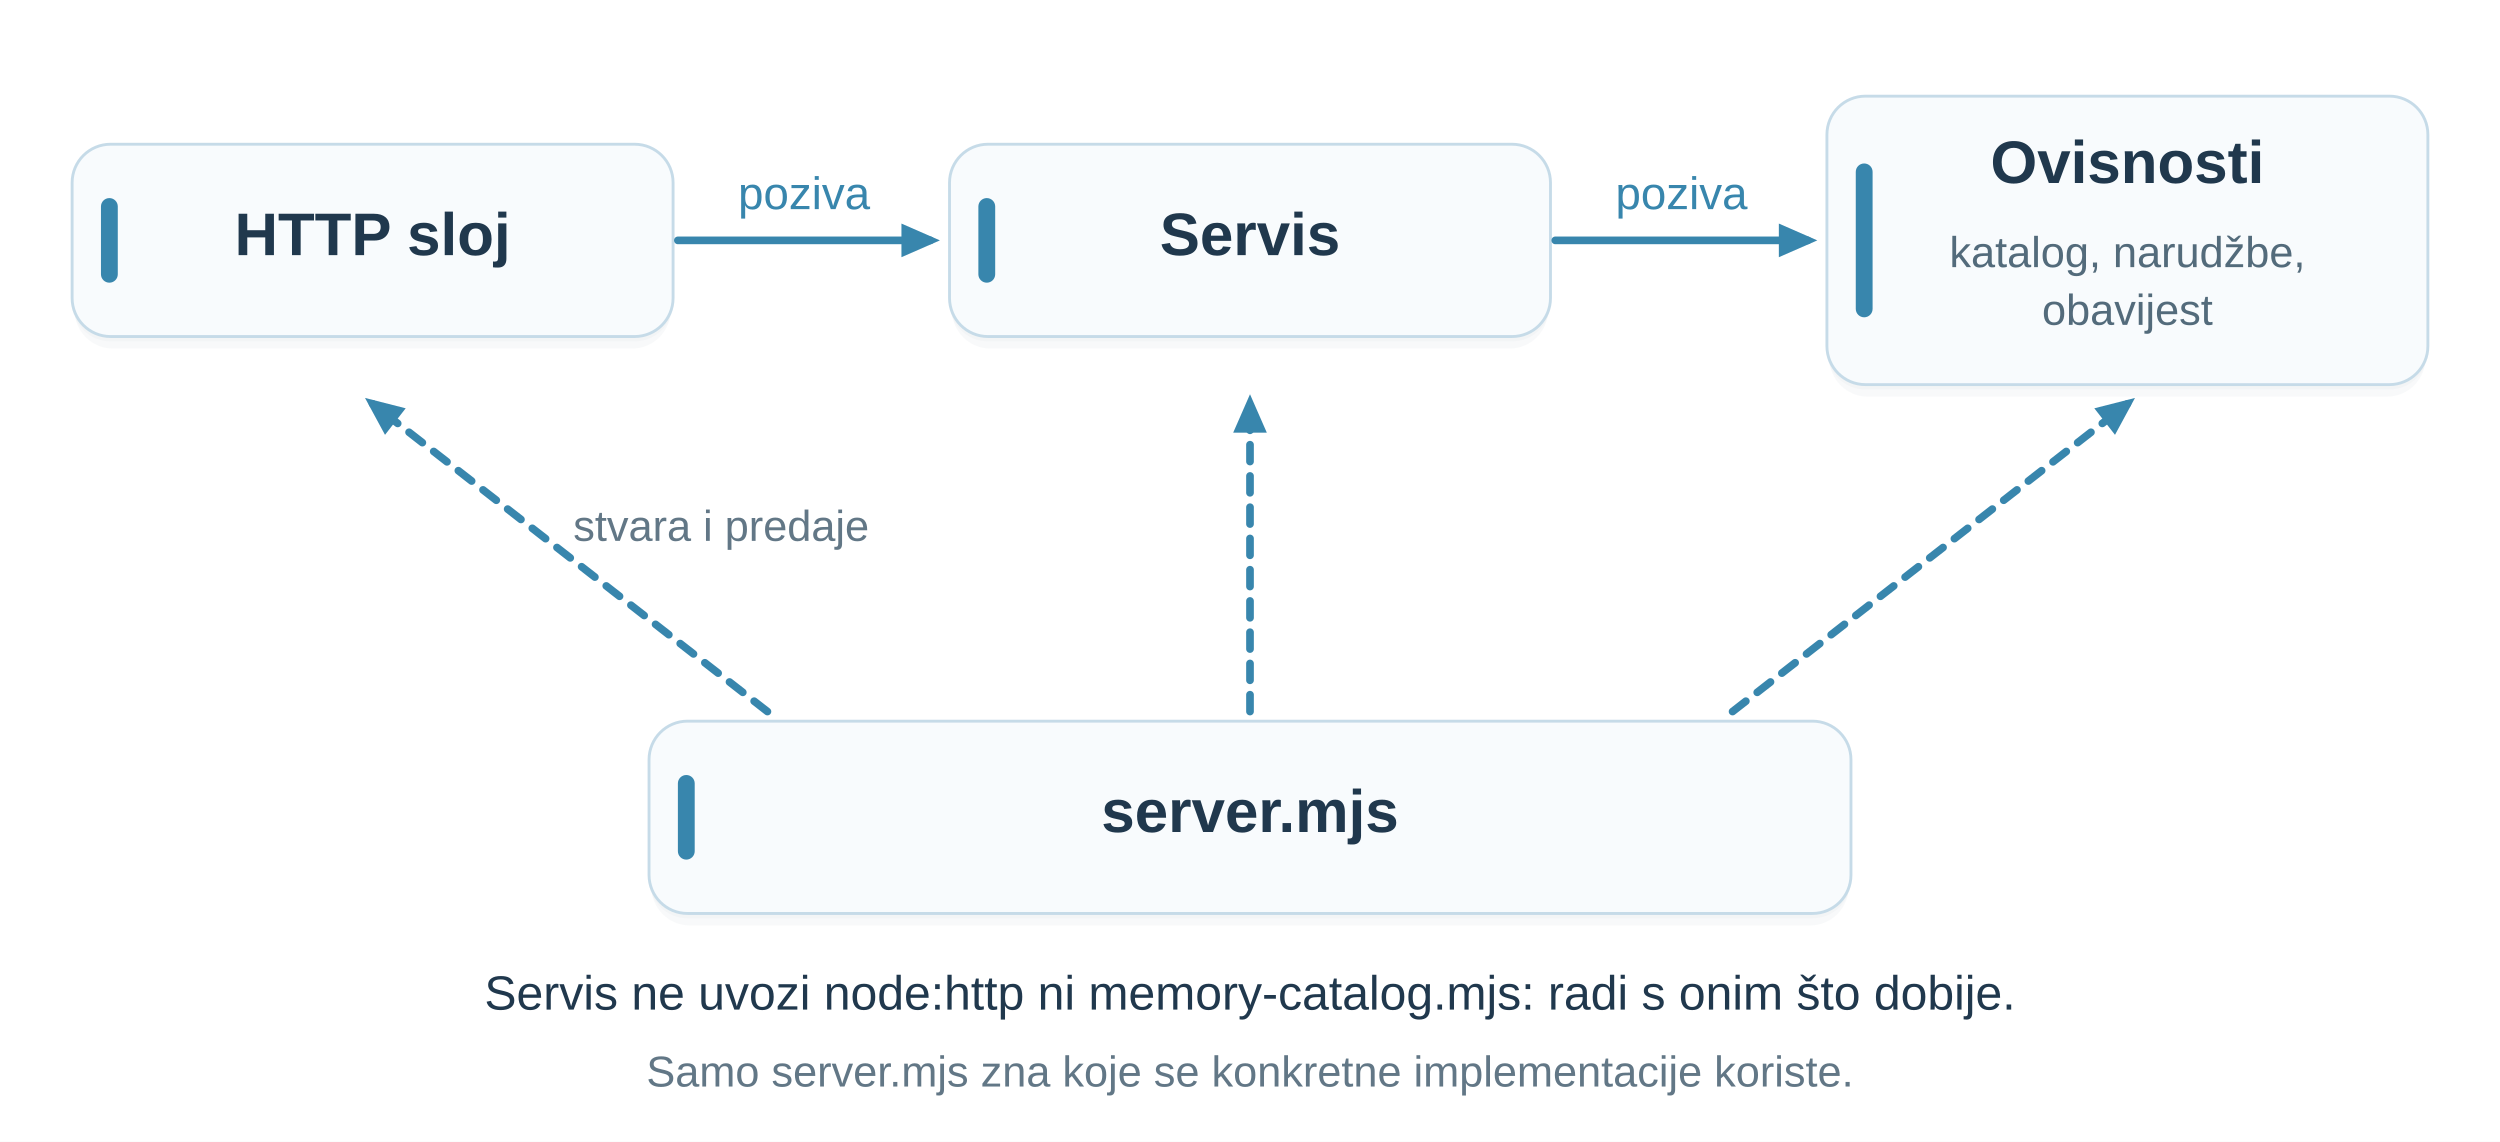
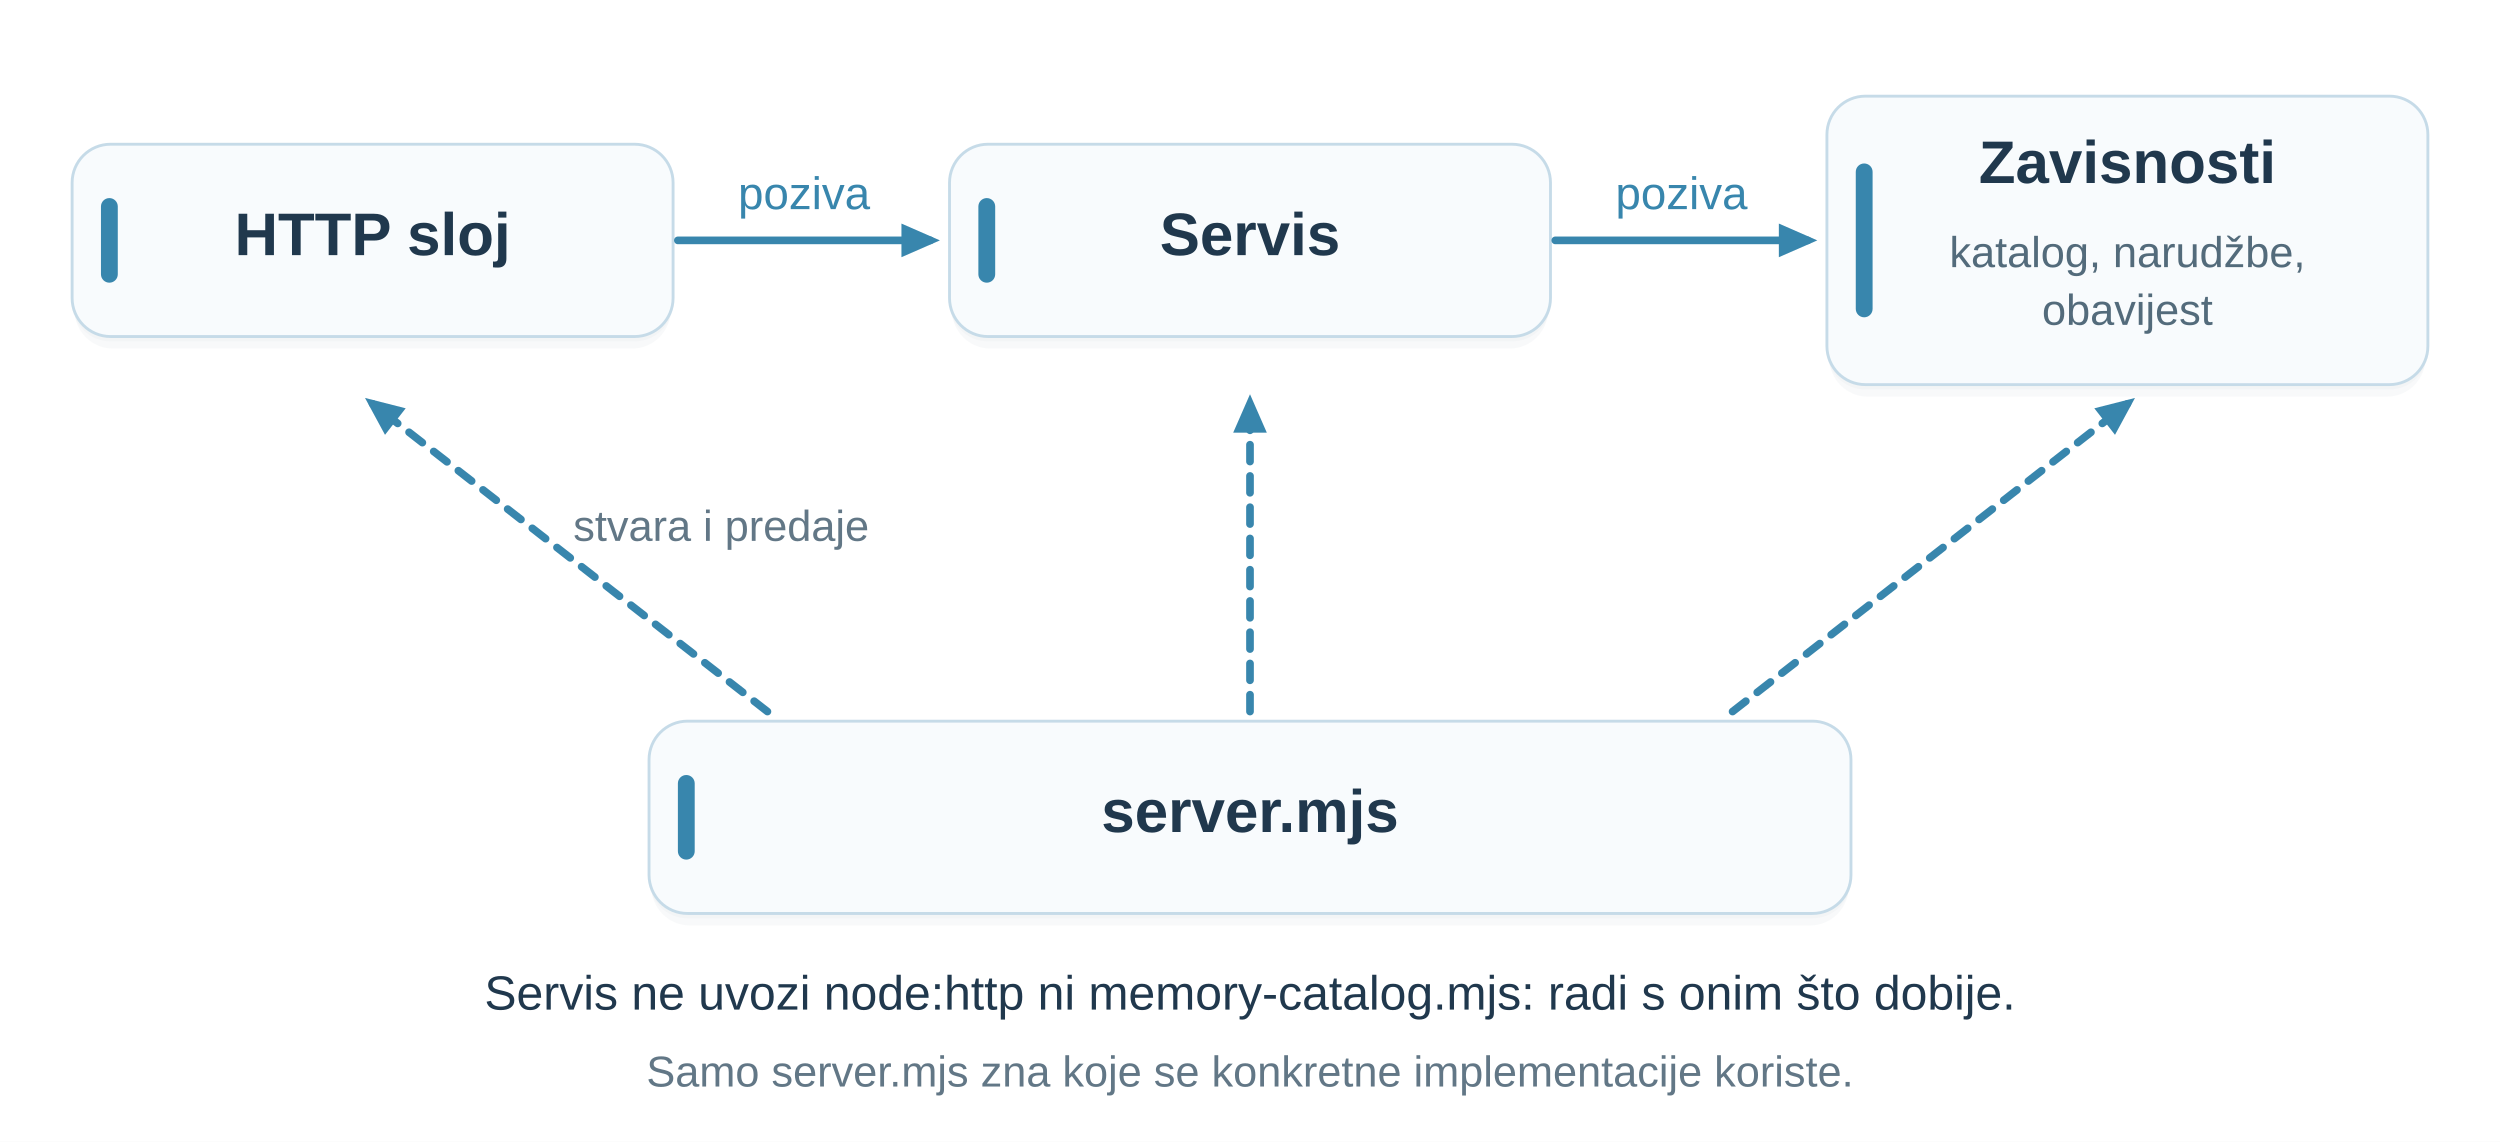
<svg xmlns="http://www.w3.org/2000/svg" width="1040" height="475" viewBox="0 0 1040 475">
  <defs>
    <marker id="arrow-blue" markerWidth="18" markerHeight="18" refX="14" refY="9" orient="auto" markerUnits="userSpaceOnUse">
      <path d="M2,2 L18,9 L2,16 Z" fill="#3886ad" />
    </marker>
    <marker id="arrow-red" markerWidth="18" markerHeight="18" refX="14" refY="9" orient="auto" markerUnits="userSpaceOnUse">
      <path d="M2,2 L18,9 L2,16 Z" fill="#b63842" />
    </marker>
  </defs>
  <rect width="1040" height="475" fill="white" />
  <rect x="31" y="65" width="248" height="80" rx="16" fill="#24445c" opacity=".035" />
  <rect x="30" y="62" width="250" height="80" rx="16" fill="#24445c" opacity=".025" />
  <rect x="30" y="60" width="250" height="80" rx="16" fill="#f8fbfd" stroke="#c6dbe8" stroke-width="1.2" />
  <rect x="42" y="82.4" width="7" height="35.2" rx="3.5" fill="#3886ad" />
  <text x="155.0" y="106.125" text-anchor="middle" font-family="Arial, sans-serif" font-size="25" font-weight="600" fill="#20384d">HTTP sloj</text>
  <rect x="396" y="65" width="248" height="80" rx="16" fill="#24445c" opacity=".035" />
  <rect x="395" y="62" width="250" height="80" rx="16" fill="#24445c" opacity=".025" />
  <rect x="395" y="60" width="250" height="80" rx="16" fill="#f8fbfd" stroke="#c6dbe8" stroke-width="1.2" />
  <rect x="407" y="82.4" width="7" height="35.2" rx="3.5" fill="#3886ad" />
  <text x="520.0" y="106.125" text-anchor="middle" font-family="Arial, sans-serif" font-size="25" font-weight="600" fill="#20384d">Servis</text>
  <rect x="761" y="45" width="248" height="120" rx="16" fill="#24445c" opacity=".035" />
  <rect x="760" y="42" width="250" height="120" rx="16" fill="#24445c" opacity=".025" />
  <rect x="760" y="40" width="250" height="120" rx="16" fill="#f8fbfd" stroke="#c6dbe8" stroke-width="1.2" />
  <rect x="772" y="68" width="7" height="64" rx="3.5" fill="#3886ad" />
-   <text x="885.0" y="76.125" text-anchor="middle" font-family="Arial, sans-serif" font-size="25" font-weight="600" fill="#20384d">Ovisnosti</text>
+   <text x="885.0" y="76.125" text-anchor="middle" font-family="Arial, sans-serif" font-size="25" font-weight="600" fill="#20384d">Zavisnosti</text>
  <text x="885.0" y="111.135" text-anchor="middle" font-family="Arial, sans-serif" font-size="18" font-weight="400" fill="#536b7b">katalog, narudžbe,</text>
  <text x="885.0" y="135.135" text-anchor="middle" font-family="Arial, sans-serif" font-size="18" font-weight="400" fill="#536b7b">obavijest</text>
  <path d="M282,100 L387,100" fill="none" stroke="#3886ad" stroke-width="3.2" stroke-linecap="round" marker-end="url(#arrow-blue)" />
  <text x="334.5" y="87.0" text-anchor="middle" font-family="Arial, sans-serif" font-size="19" font-weight="400" fill="#3886ad">poziva</text>
  <path d="M647,100 L752,100" fill="none" stroke="#3886ad" stroke-width="3.2" stroke-linecap="round" marker-end="url(#arrow-blue)" />
  <text x="699.5" y="87.0" text-anchor="middle" font-family="Arial, sans-serif" font-size="19" font-weight="400" fill="#3886ad">poziva</text>
  <rect x="271" y="305" width="498" height="80" rx="16" fill="#24445c" opacity=".035" />
  <rect x="270" y="302" width="500" height="80" rx="16" fill="#24445c" opacity=".025" />
  <rect x="270" y="300" width="500" height="80" rx="16" fill="#f8fbfd" stroke="#c6dbe8" stroke-width="1.2" />
  <rect x="282" y="322.4" width="7" height="35.2" rx="3.5" fill="#3886ad" />
  <text x="520.0" y="346.125" text-anchor="middle" font-family="Arial, sans-serif" font-size="25" font-weight="600" fill="#20384d">server.mjs</text>
  <path d="M319.25,296 L155,168" fill="none" stroke="#3886ad" stroke-width="3.2" stroke-linecap="round" stroke-dasharray="7 6" marker-end="url(#arrow-blue)" />
  <path d="M520.0,296 L520,168" fill="none" stroke="#3886ad" stroke-width="3.2" stroke-linecap="round" stroke-dasharray="7 6" marker-end="url(#arrow-blue)" />
  <path d="M720.75,296 L885,168" fill="none" stroke="#3886ad" stroke-width="3.2" stroke-linecap="round" stroke-dasharray="7 6" marker-end="url(#arrow-blue)" />
  <text x="300" y="225" text-anchor="middle" font-family="Arial, sans-serif" font-size="18" font-weight="400" fill="#627786">stvara i predaje</text>
  <text x="520" y="420" text-anchor="middle" font-family="Arial, sans-serif" font-size="20" font-weight="400" fill="#20384d">Servis ne uvozi node:http ni memory-catalog.mjs: radi s onim što dobije.</text>
  <text x="520" y="452" text-anchor="middle" font-family="Arial, sans-serif" font-size="18" font-weight="400" fill="#627786">Samo server.mjs zna koje se konkretne implementacije koriste.</text>
</svg>
